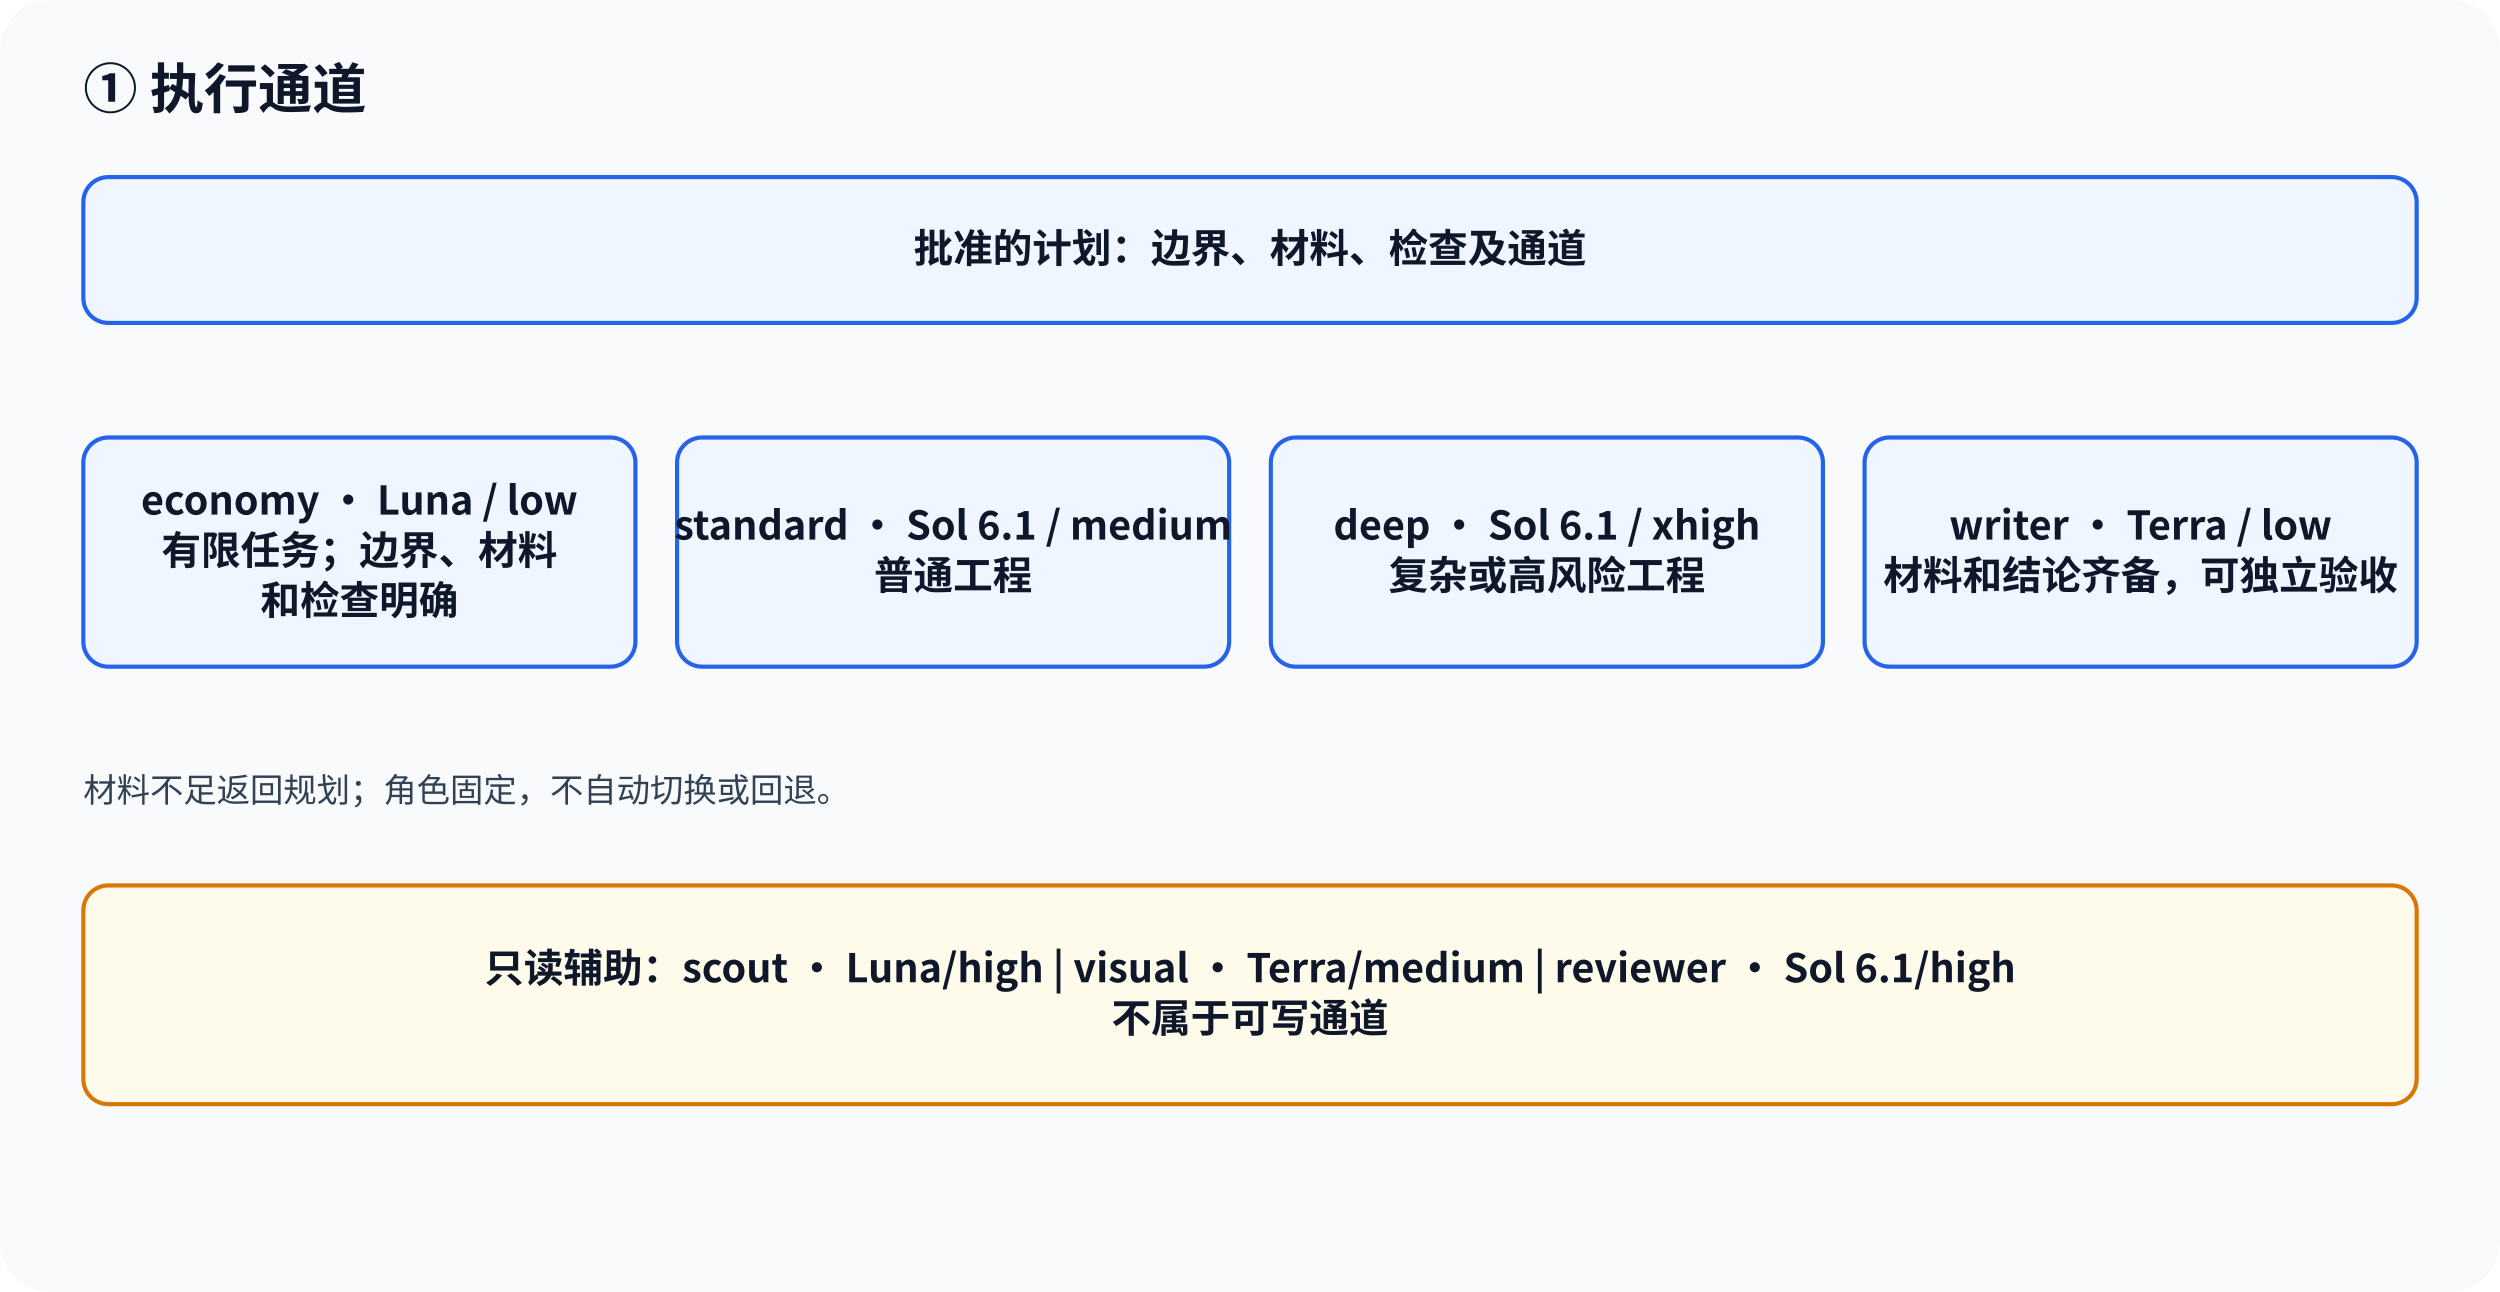
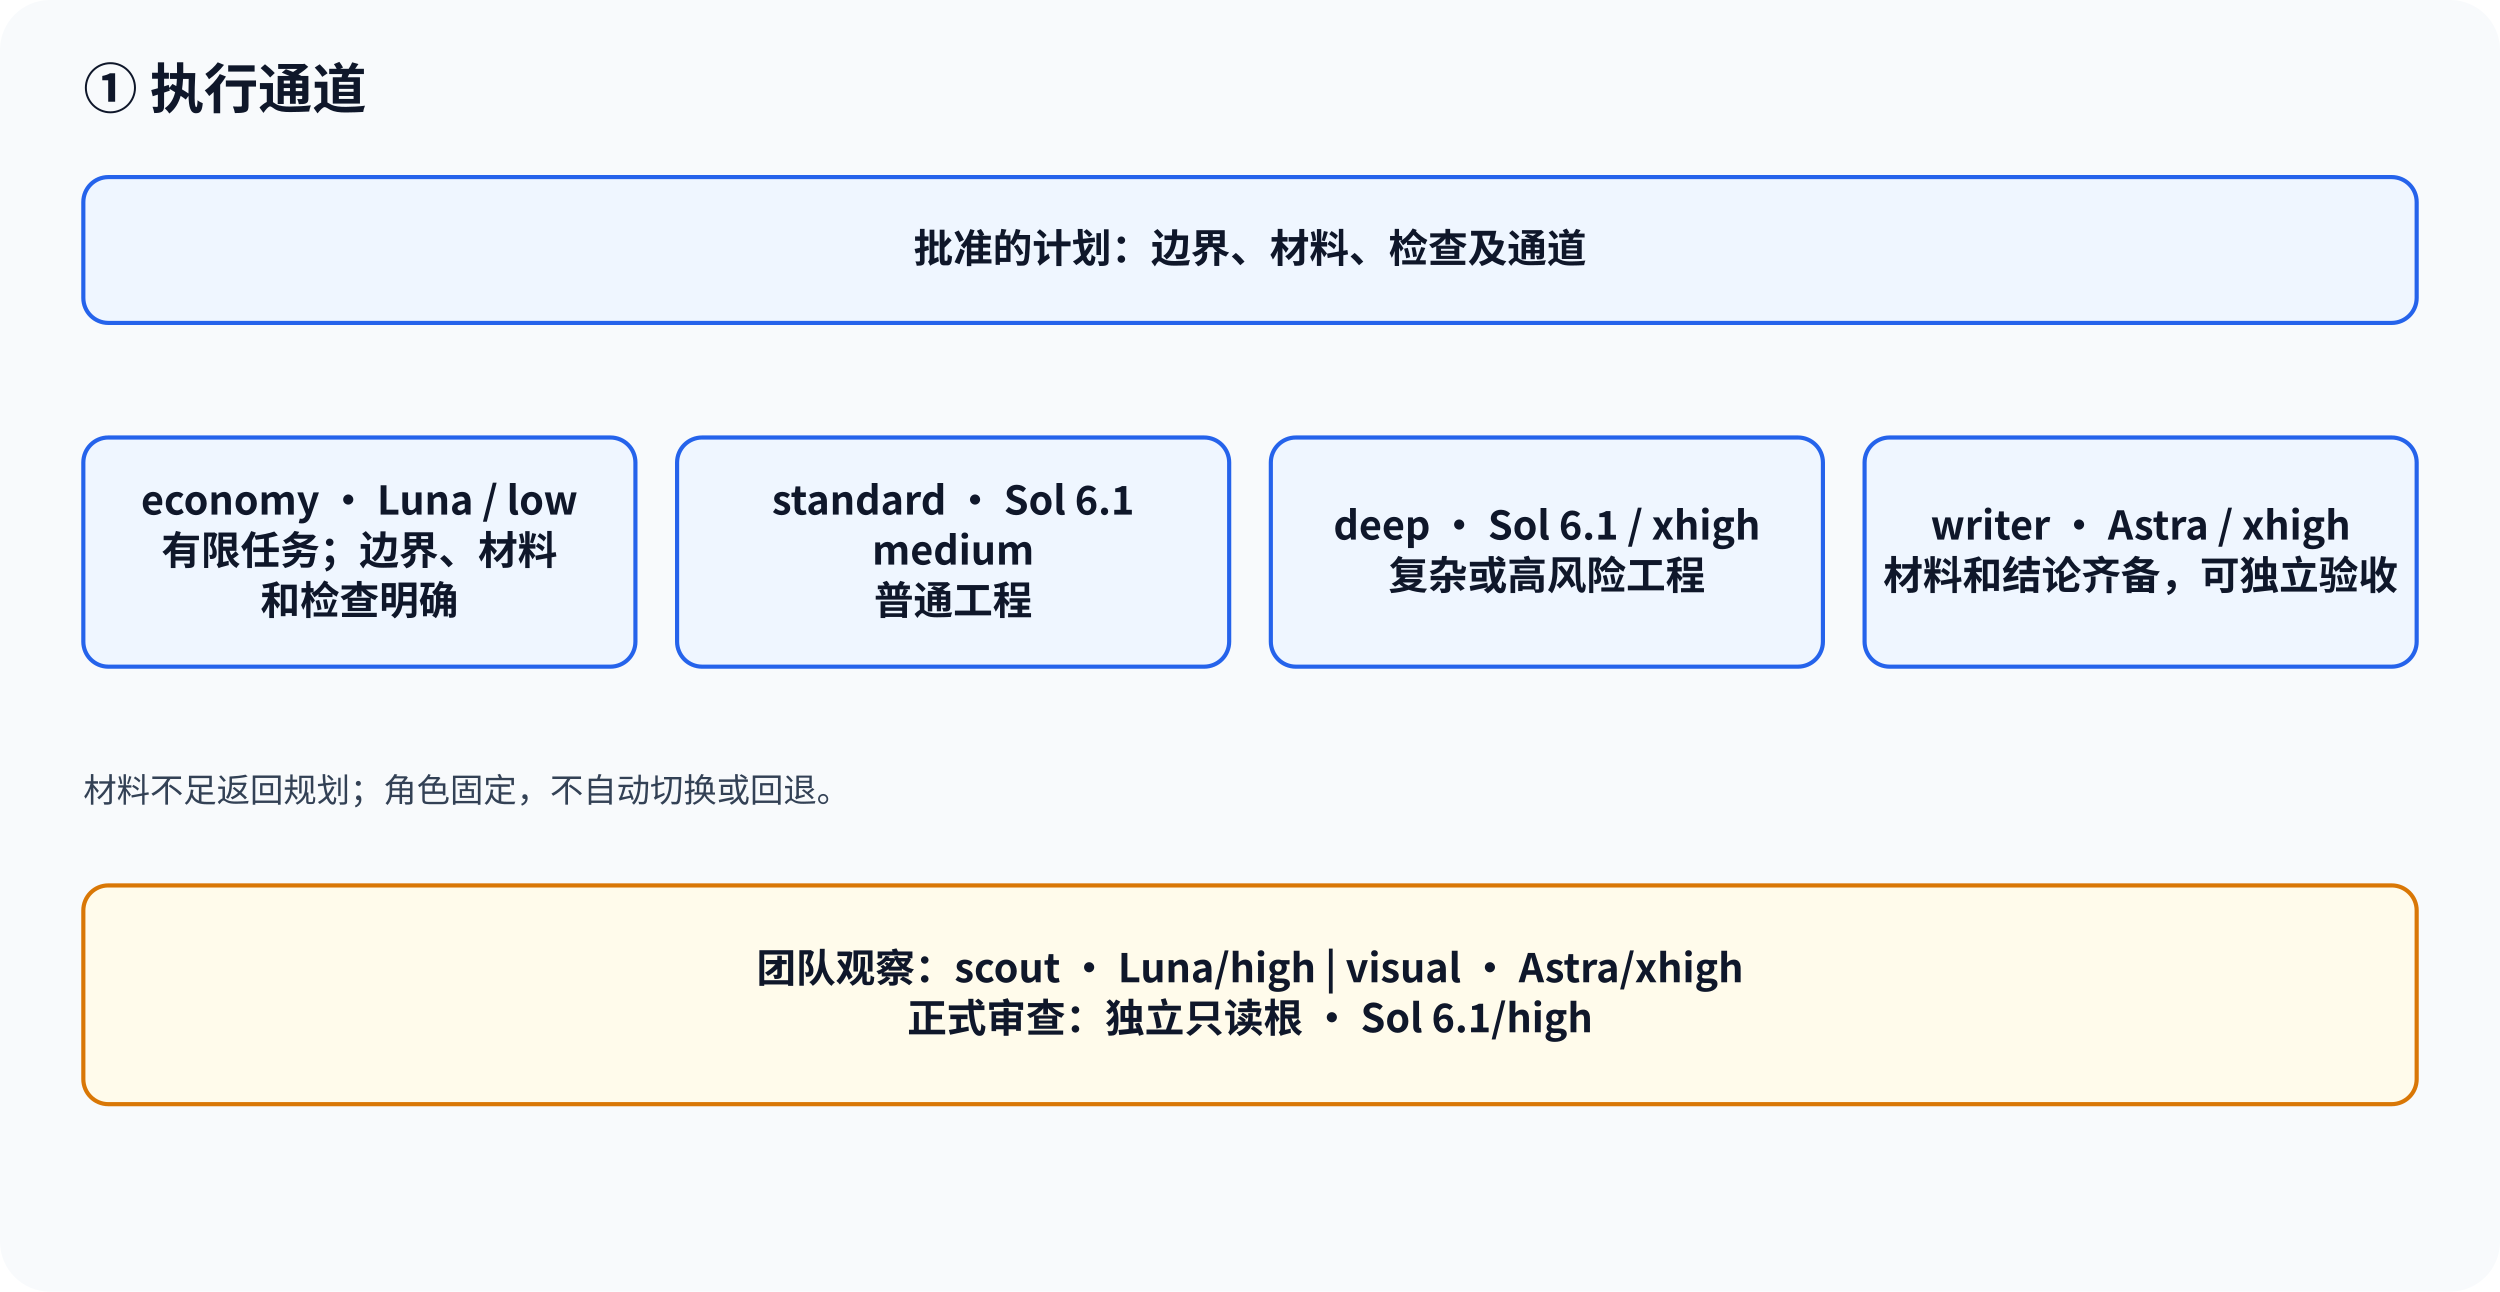
<svg xmlns="http://www.w3.org/2000/svg" viewBox="0 0 1200 620" role="img">
  <defs>
    <style>.bg{fill:#f8fafc}.box{fill:#eff6ff;stroke:#2563eb;stroke-width:2}.conditional{fill:#fffbeb;stroke:#d97706;stroke-width:2}.end{fill:#ecfdf5;stroke:#059669;stroke-width:2}.line{fill:none;stroke:#475569;stroke-width:2.5;marker-end:url(#arrow)}.title{font:700 26px system-ui,-apple-system,"Segoe UI","Noto Sans CJK SC","Microsoft YaHei",sans-serif;fill:#0f172a}.label{font:600 19px system-ui,-apple-system,"Segoe UI","Noto Sans CJK SC","Microsoft YaHei",sans-serif;fill:#0f172a}.small{font:16px system-ui,-apple-system,"Segoe UI","Noto Sans CJK SC","Microsoft YaHei",sans-serif;fill:#334155}</style>
    <marker id="arrow" viewBox="0 0 10 10" refX="9" refY="5" markerWidth="7" markerHeight="7" orient="auto">
      <path d="M0 0l10 5-10 5z" fill="#475569" />
    </marker>
  </defs>
  <rect class="bg" width="1200" height="620" rx="24" />
  <text class="title" x="40" y="52">① 执行通道</text>
  <rect class="box" x="40" y="85" width="1120" height="70" rx="12" />
  <text class="label" x="600.0" y="126.0" text-anchor="middle">批准的计划：边界、材料、检查及通道</text>
  <rect class="box" x="40" y="210" width="265" height="110" rx="12" />
  <text class="label" x="172.5" y="247.0" text-anchor="middle">economy · Luna / low</text>
  <text class="label" x="172.5" y="271.0" text-anchor="middle">有限任务；边界、材料</text>
  <text class="label" x="172.5" y="295.0" text-anchor="middle">和检查明确</text>
  <rect class="box" x="325" y="210" width="265" height="110" rx="12" />
-   <text class="label" x="457.5" y="259.0" text-anchor="middle">standard · Sol 6.1 / medium</text>
-   <text class="label" x="457.5" y="283.0" text-anchor="middle">普通工程</text>
+   <text class="label" x="457.5" y="247.0" text-anchor="middle">standard · Sol 6.1</text>
+   <text class="label" x="457.5" y="271.0" text-anchor="middle">medium</text>
+   <text class="label" x="457.5" y="295.0" text-anchor="middle">普通工程</text>
  <rect class="box" x="610" y="210" width="265" height="110" rx="12" />
  <text class="label" x="742.5" y="259.0" text-anchor="middle">deep · Sol 6.1 / xhigh</text>
  <text class="label" x="742.5" y="283.0" text-anchor="middle">复杂或高风险工程</text>
  <rect class="box" x="895" y="210" width="265" height="110" rx="12" />
-   <text class="label" x="1027.5" y="259.0" text-anchor="middle">writer · Terra / low</text>
+   <text class="label" x="1027.5" y="259.0" text-anchor="middle">writer · Astra / xhigh</text>
  <text class="label" x="1027.5" y="283.0" text-anchor="middle">材料和结论齐备，可独立验收</text>
  <text class="small" x="40" y="385">材料不足返回规划；角色固定，不自动切换或回退。</text>
  <rect class="conditional" x="40" y="425" width="1120" height="105" rx="12" />
-   <text class="label" x="600.0" y="471.5" text-anchor="middle">只读辅助：scout · Luna/high  |  visual · Terra/medium  |  reviewer · Sol 6.1/high</text>
-   <text class="label" x="600.0" y="495.5" text-anchor="middle">不属于可写通道</text>
+   <text class="label" x="600.0" y="471.5" text-anchor="middle">团队观察：scout · Luna/high  |  visual · Astra/xhigh</text>
+   <text class="label" x="600.0" y="495.5" text-anchor="middle">正式审查：独立只读根 · Sol 6.1/high</text>
</svg>
